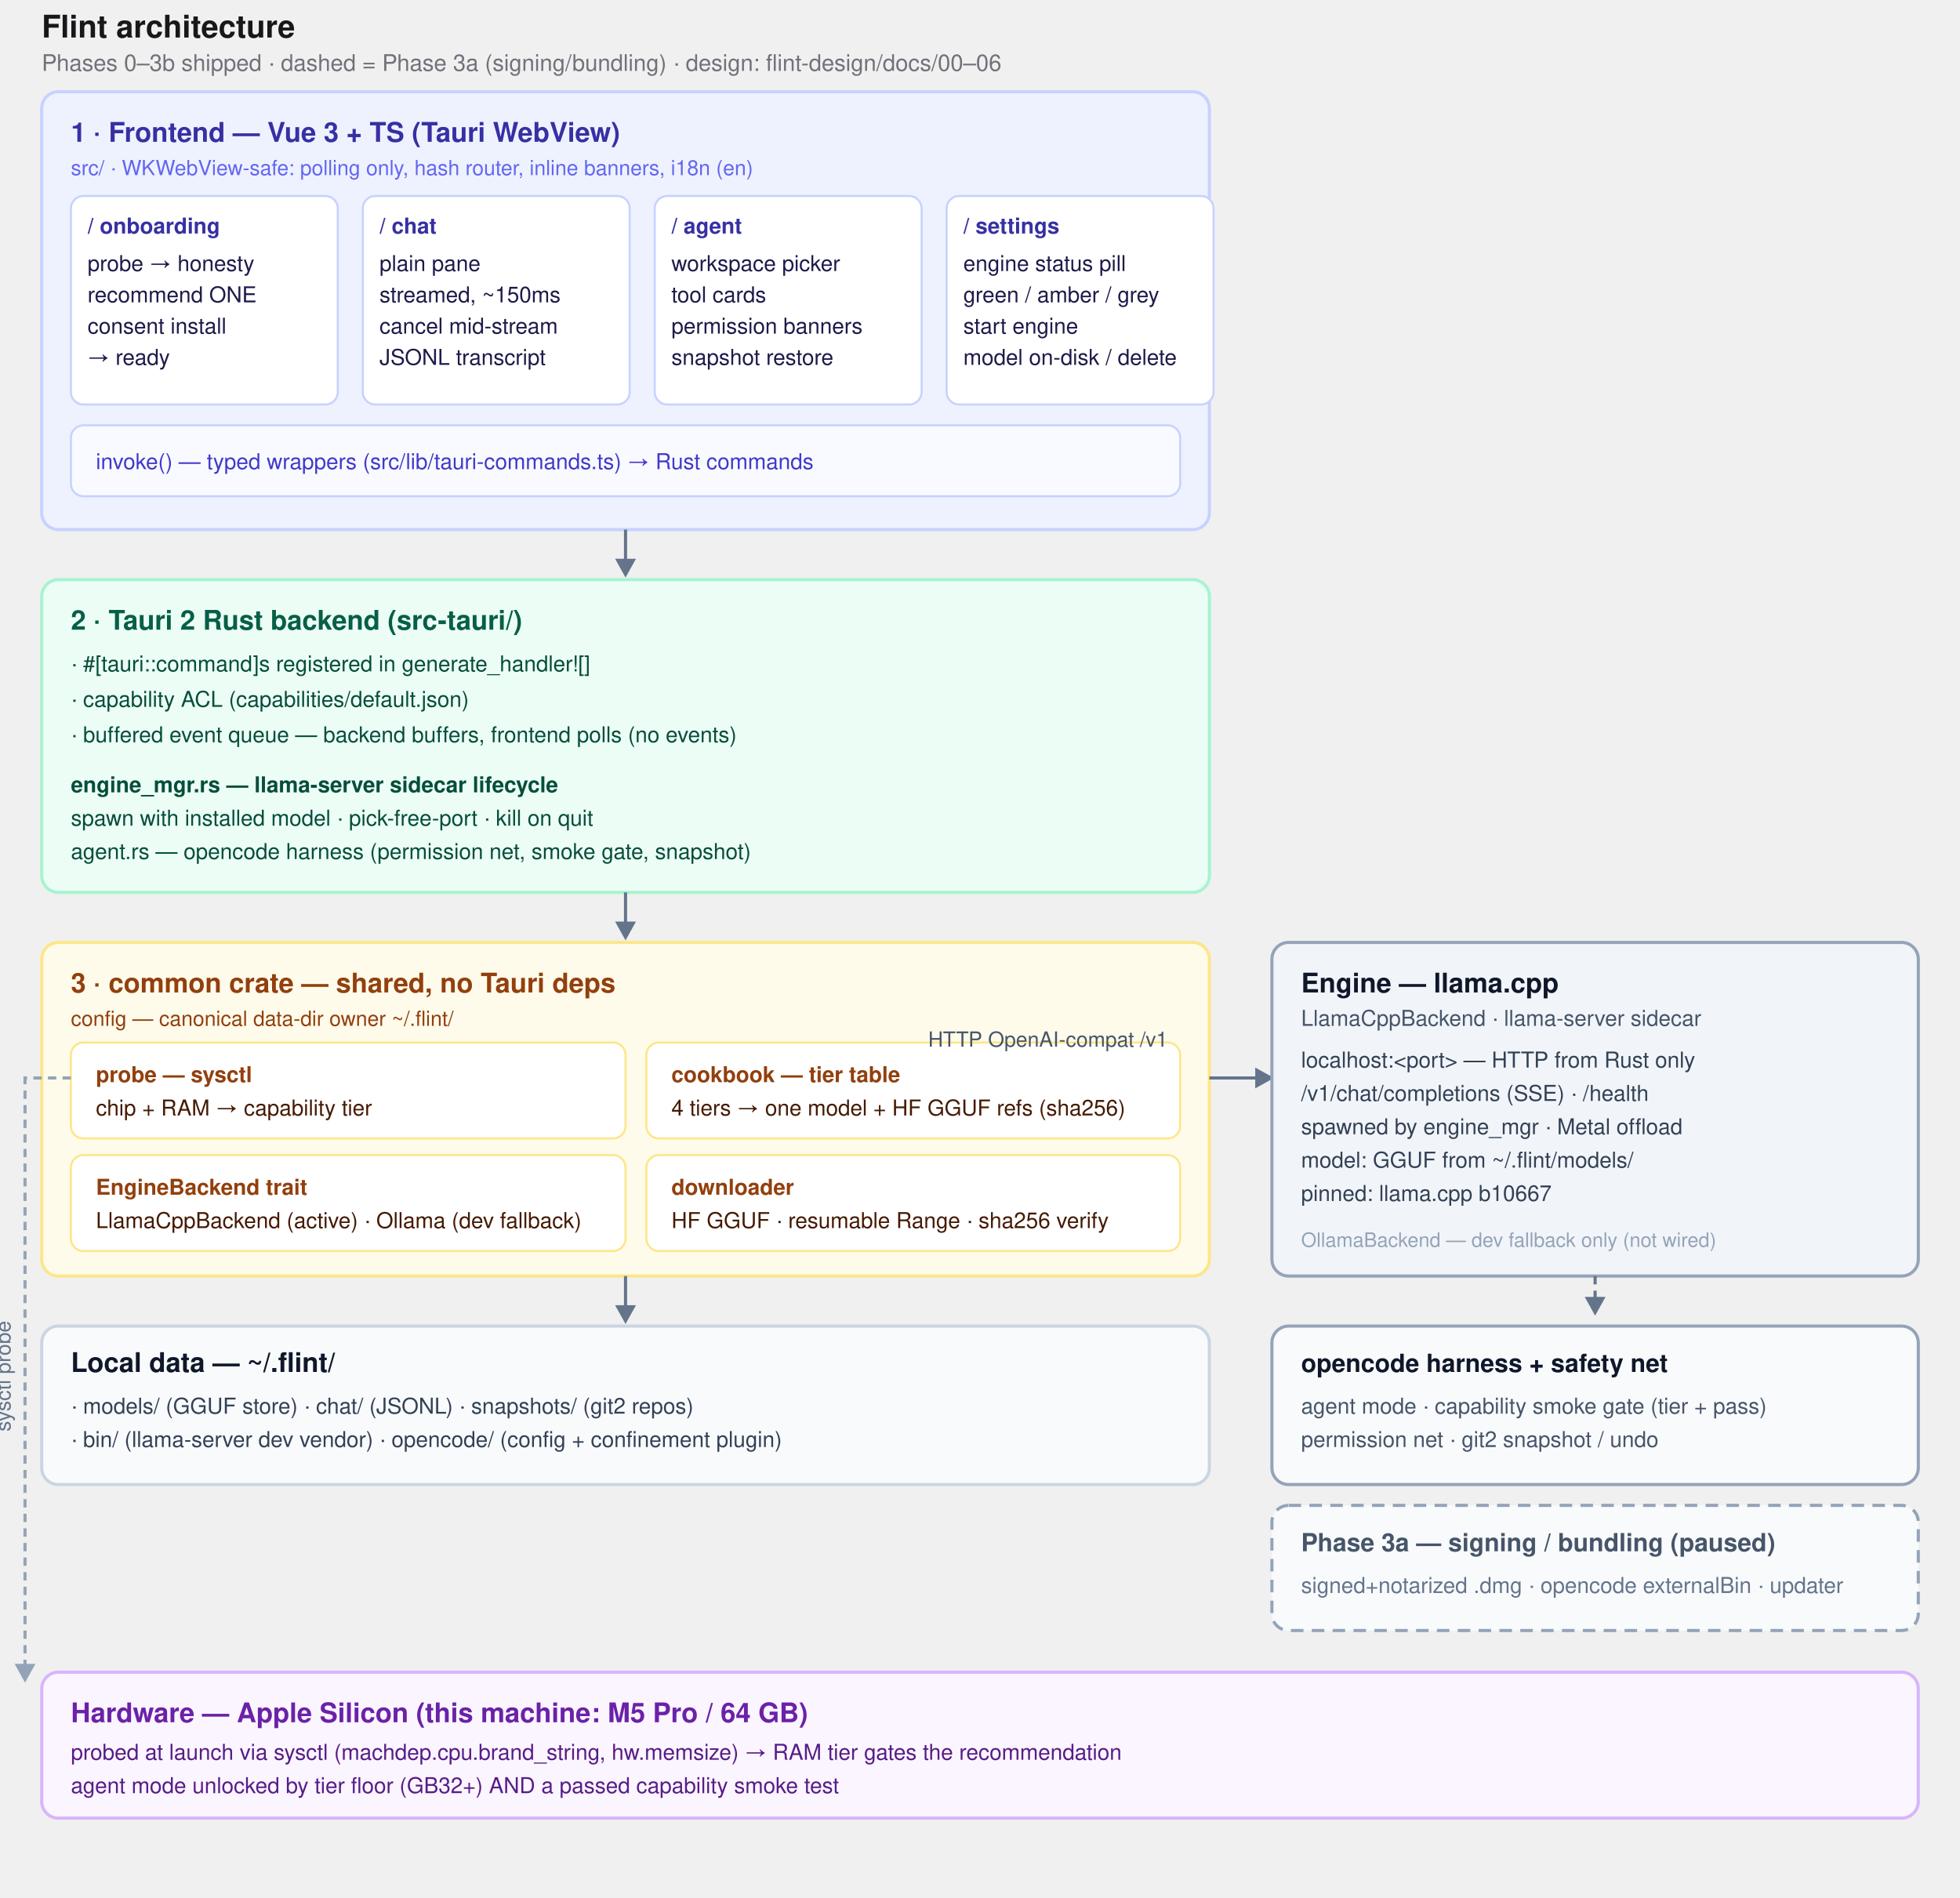
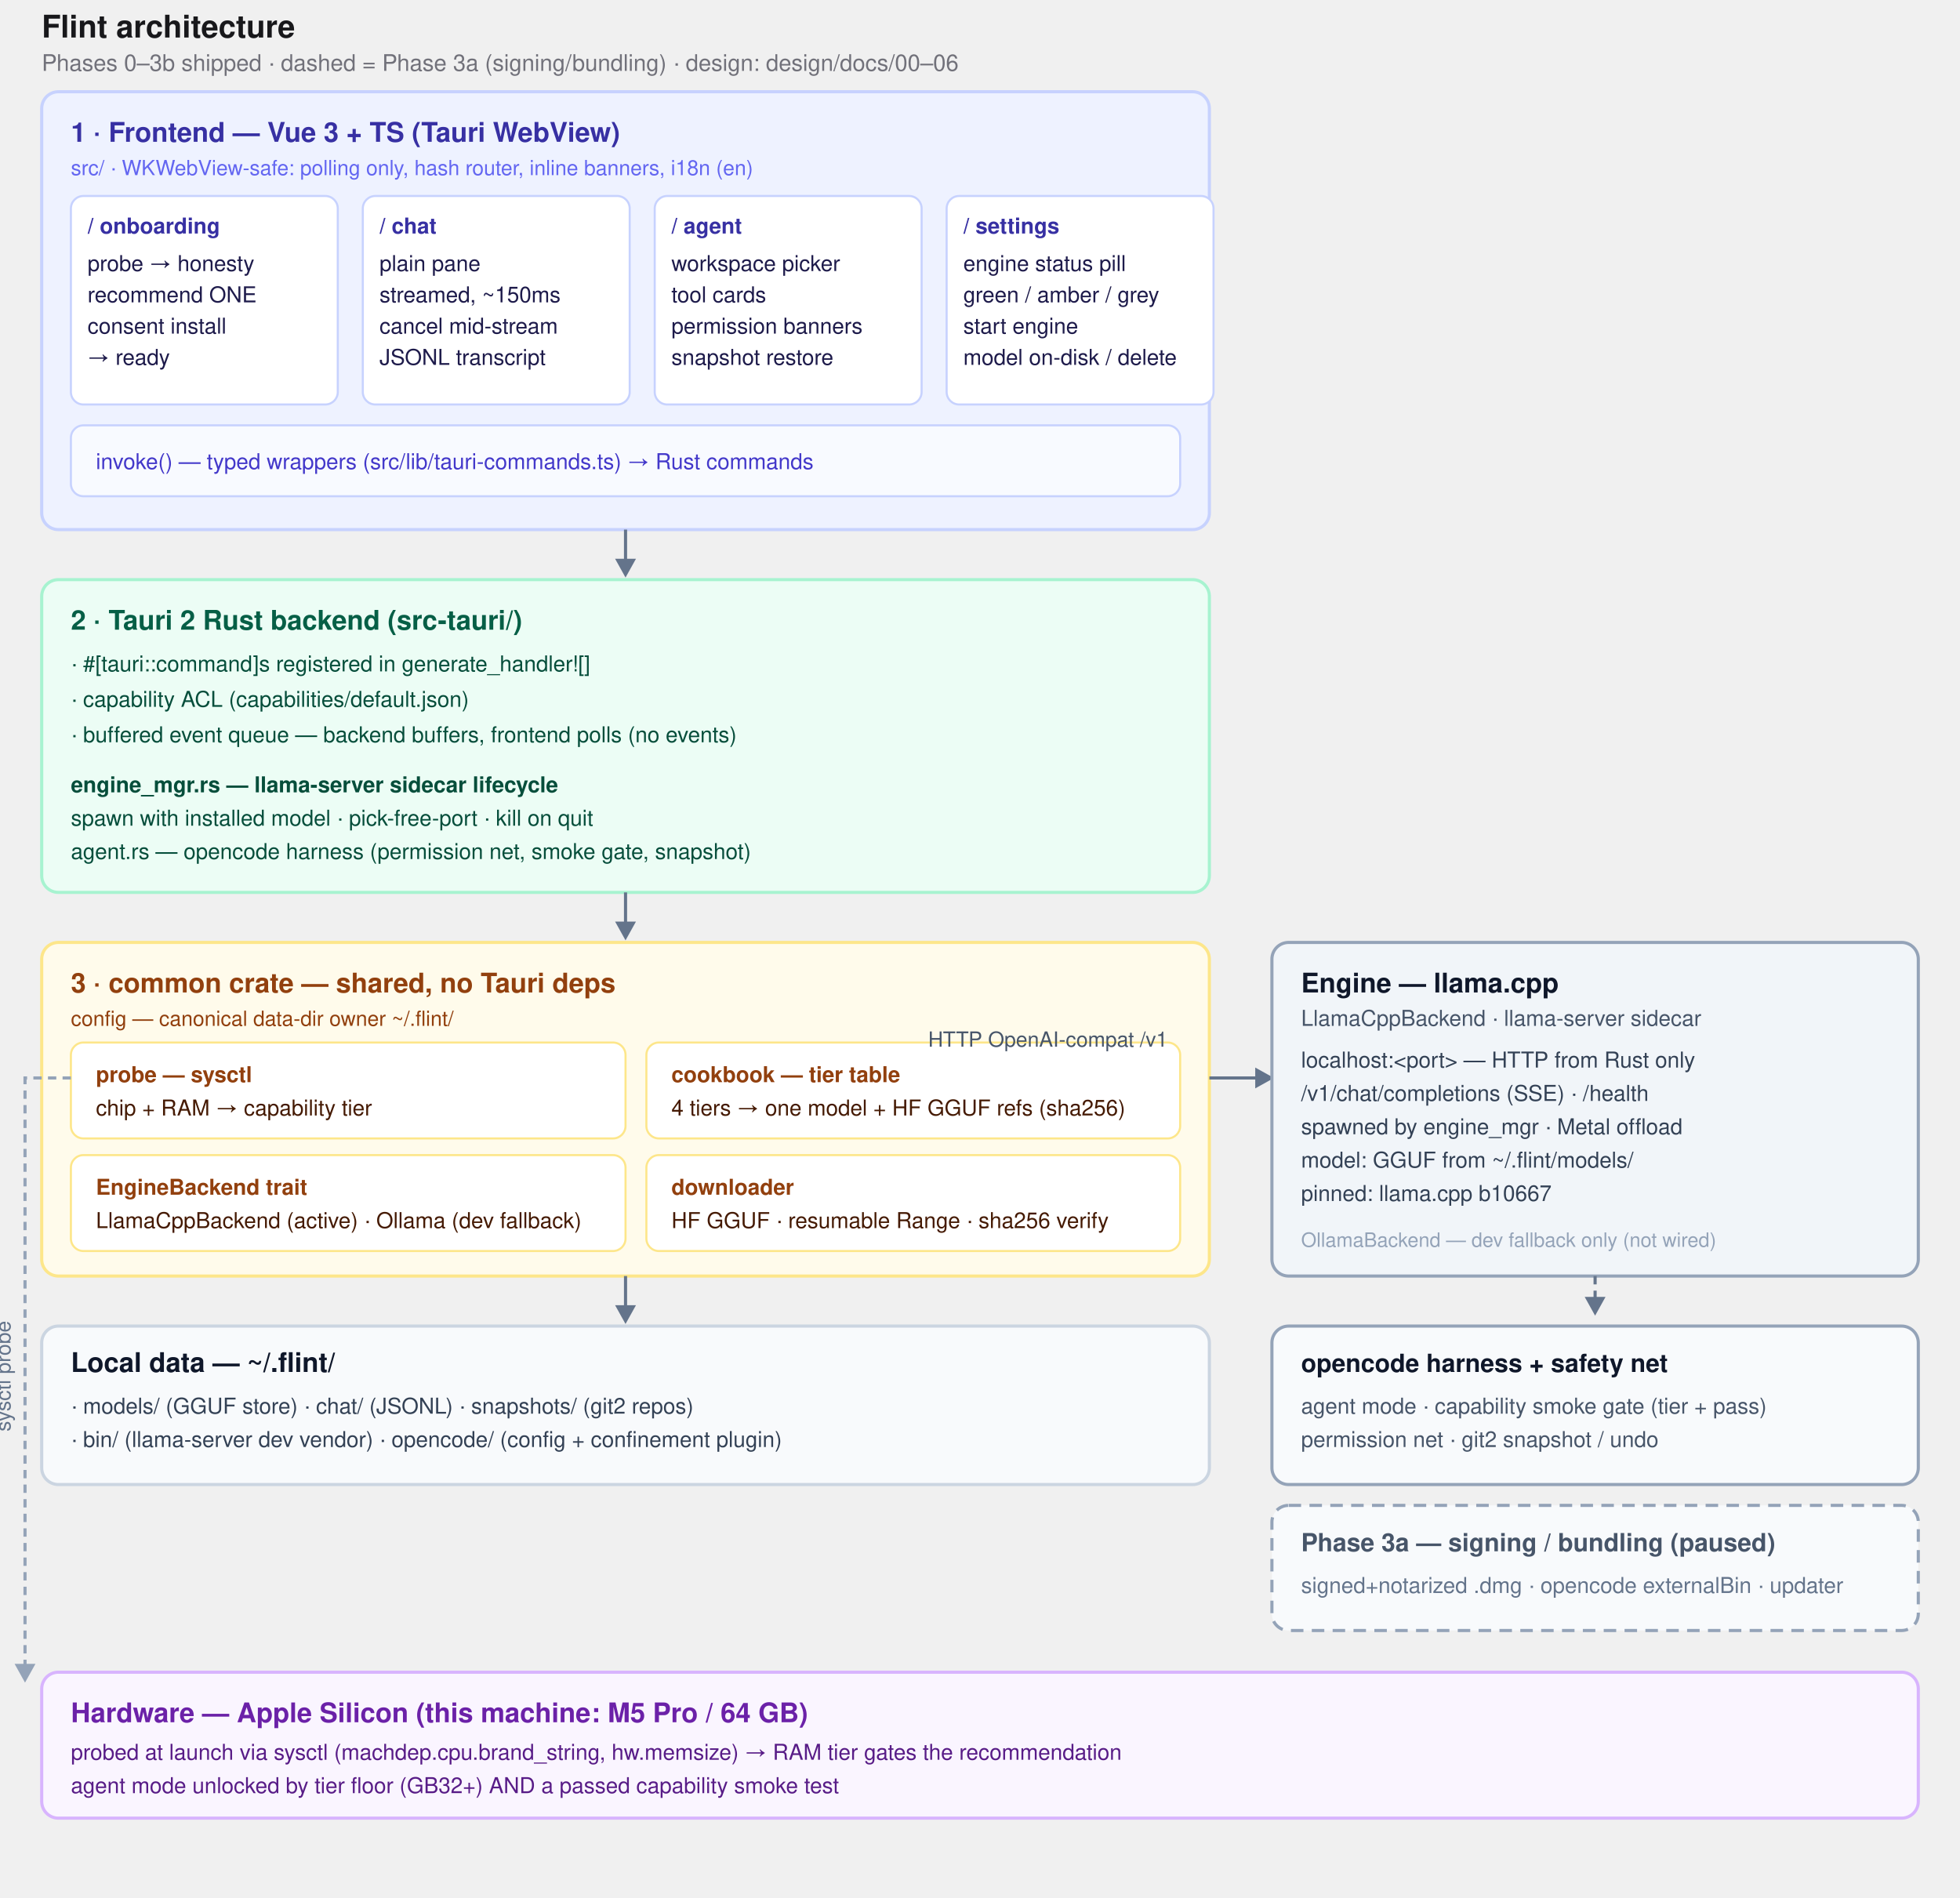
<svg xmlns="http://www.w3.org/2000/svg" viewBox="0 0 940 910" font-family="ui-sans-serif, -apple-system, 'Segoe UI', Helvetica, Arial, sans-serif">
  <text x="20" y="18" font-size="15" font-weight="600" fill="#18181b">Flint architecture</text>
-   <text x="20" y="34" font-size="11" fill="#71717a">Phases 0–3b shipped · dashed = Phase 3a (signing/bundling) · design: flint-design/docs/00–06</text>
+   <text x="20" y="34" font-size="11" fill="#71717a">Phases 0–3b shipped · dashed = Phase 3a (signing/bundling) · design: design/docs/00–06</text>
  <rect x="20" y="44" width="560" height="210" rx="8" fill="#eef2ff" stroke="#c7d2fe" stroke-width="1.5" />
  <text x="34" y="68" font-size="13" font-weight="600" fill="#3730a3">1 · Frontend — Vue 3 + TS (Tauri WebView)</text>
  <text x="34" y="84" font-size="10" fill="#6366f1">src/ · WKWebView-safe: polling only, hash router, inline banners, i18n (en)</text>
  <g font-size="10.5" fill="#1e1b4b">
    <rect x="34" y="94" width="128" height="100" rx="6" fill="#ffffff" stroke="#c7d2fe" />
    <text x="42" y="112" font-weight="600" fill="#3730a3">/ onboarding</text>
    <text x="42" y="130">probe → honesty</text>
    <text x="42" y="145">recommend ONE</text>
    <text x="42" y="160">consent install</text>
    <text x="42" y="175">→ ready</text>
    <rect x="174" y="94" width="128" height="100" rx="6" fill="#ffffff" stroke="#c7d2fe" />
    <text x="182" y="112" font-weight="600" fill="#3730a3">/ chat</text>
    <text x="182" y="130">plain pane</text>
    <text x="182" y="145">streamed, ~150ms</text>
    <text x="182" y="160">cancel mid-stream</text>
    <text x="182" y="175">JSONL transcript</text>
    <rect x="314" y="94" width="128" height="100" rx="6" fill="#ffffff" stroke="#c7d2fe" />
    <text x="322" y="112" font-weight="600" fill="#3730a3">/ agent</text>
    <text x="322" y="130">workspace picker</text>
    <text x="322" y="145">tool cards</text>
    <text x="322" y="160">permission banners</text>
    <text x="322" y="175">snapshot restore</text>
    <rect x="454" y="94" width="128" height="100" rx="6" fill="#ffffff" stroke="#c7d2fe" />
    <text x="462" y="112" font-weight="600" fill="#3730a3">/ settings</text>
    <text x="462" y="130">engine status pill</text>
    <text x="462" y="145">green / amber / grey</text>
    <text x="462" y="160">start engine</text>
    <text x="462" y="175">model on-disk / delete</text>
  </g>
  <rect x="34" y="204" width="532" height="34" rx="6" fill="#ffffff" fill-opacity="0.6" stroke="#c7d2fe" />
  <text x="46" y="225" font-size="10.5" fill="#4338ca">invoke() — typed wrappers (src/lib/tauri-commands.ts) → Rust commands</text>
  <line x1="300" y1="254" x2="300" y2="272" stroke="#64748b" stroke-width="1.5" />
  <polygon points="300,277 295,268 305,268" fill="#64748b" />
  <rect x="20" y="278" width="560" height="150" rx="8" fill="#ecfdf5" stroke="#a7f3d0" stroke-width="1.5" />
  <text x="34" y="302" font-size="13" font-weight="600" fill="#065f46">2 · Tauri 2 Rust backend (src-tauri/)</text>
  <g font-size="10.5" fill="#064e3b">
    <text x="34" y="322">· #[tauri::command]s registered in generate_handler![]</text>
    <text x="34" y="339">· capability ACL (capabilities/default.json)</text>
    <text x="34" y="356">· buffered event queue — backend buffers, frontend polls (no events)</text>
    <text x="34" y="380" font-weight="600">engine_mgr.rs — llama-server sidecar lifecycle</text>
    <text x="34" y="396">spawn with installed model · pick-free-port · kill on quit</text>
    <text x="34" y="412">agent.rs — opencode harness (permission net, smoke gate, snapshot)</text>
  </g>
  <line x1="300" y1="428" x2="300" y2="446" stroke="#64748b" stroke-width="1.5" />
  <polygon points="300,451 295,442 305,442" fill="#64748b" />
  <rect x="20" y="452" width="560" height="160" rx="8" fill="#fffbeb" stroke="#fde68a" stroke-width="1.5" />
  <text x="34" y="476" font-size="13" font-weight="600" fill="#92400e">3 · common crate — shared, no Tauri deps</text>
  <text x="34" y="492" font-size="10" fill="#92400e">config — canonical data-dir owner ~/.flint/</text>
  <g font-size="10.5" fill="#451a03">
    <rect x="34" y="500" width="266" height="46" rx="6" fill="#ffffff" stroke="#fde68a" />
    <text x="46" y="519" font-weight="600" fill="#92400e">probe — sysctl</text>
    <text x="46" y="535">chip + RAM → capability tier</text>
    <rect x="310" y="500" width="256" height="46" rx="6" fill="#ffffff" stroke="#fde68a" />
    <text x="322" y="519" font-weight="600" fill="#92400e">cookbook — tier table</text>
    <text x="322" y="535">4 tiers → one model + HF GGUF refs (sha256)</text>
    <rect x="34" y="554" width="266" height="46" rx="6" fill="#ffffff" stroke="#fde68a" />
    <text x="46" y="573" font-weight="600" fill="#92400e">EngineBackend trait</text>
    <text x="46" y="589">LlamaCppBackend (active) · Ollama (dev fallback)</text>
    <rect x="310" y="554" width="256" height="46" rx="6" fill="#ffffff" stroke="#fde68a" />
    <text x="322" y="573" font-weight="600" fill="#92400e">downloader</text>
    <text x="322" y="589">HF GGUF · resumable Range · sha256 verify</text>
  </g>
  <text x="560" y="502" font-size="10" fill="#475569" text-anchor="end">HTTP OpenAI-compat /v1</text>
  <line x1="580" y1="517" x2="606" y2="517" stroke="#64748b" stroke-width="1.5" />
  <polygon points="611,517 602,512 602,522" fill="#64748b" />
  <line x1="300" y1="612" x2="300" y2="630" stroke="#64748b" stroke-width="1.5" />
  <polygon points="300,635 295,626 305,626" fill="#64748b" />
  <rect x="20" y="636" width="560" height="76" rx="8" fill="#f8fafc" stroke="#cbd5e1" stroke-width="1.5" />
  <text x="34" y="658" font-size="13" font-weight="600" fill="#0f172a">Local data — ~/.flint/</text>
  <g font-size="10.5" fill="#334155">
    <text x="34" y="678">· models/ (GGUF store) · chat/ (JSONL) · snapshots/ (git2 repos)</text>
    <text x="34" y="694">· bin/ (llama-server dev vendor) · opencode/ (config + confinement plugin)</text>
  </g>
  <rect x="610" y="452" width="310" height="160" rx="8" fill="#f1f5f9" stroke="#94a3b8" stroke-width="1.5" />
  <text x="624" y="476" font-size="13" font-weight="600" fill="#0f172a">Engine — llama.cpp</text>
  <text x="624" y="492" font-size="10.5" fill="#475569">LlamaCppBackend · llama-server sidecar</text>
  <g font-size="10.5" fill="#334155">
    <text x="624" y="512">localhost:&lt;port&gt; — HTTP from Rust only</text>
    <text x="624" y="528">/v1/chat/completions (SSE) · /health</text>
    <text x="624" y="544">spawned by engine_mgr · Metal offload</text>
    <text x="624" y="560">model: GGUF from ~/.flint/models/</text>
    <text x="624" y="576">pinned: llama.cpp b10667</text>
    <text x="624" y="598" font-size="9.5" fill="#94a3b8">OllamaBackend — dev fallback only (not wired)</text>
  </g>
  <rect x="610" y="636" width="310" height="76" rx="8" fill="#f8fafc" stroke="#94a3b8" stroke-width="1.5" />
  <text x="624" y="658" font-size="12" font-weight="600" fill="#0f172a">opencode harness + safety net</text>
  <text x="624" y="678" font-size="10.5" fill="#475569">agent mode · capability smoke gate (tier + pass)</text>
  <text x="624" y="694" font-size="10.5" fill="#475569">permission net · git2 snapshot / undo</text>
  <line x1="765" y1="612" x2="765" y2="626" stroke="#64748b" stroke-width="1.5" stroke-dasharray="4 3" />
  <polygon points="765,631 760,622 770,622" fill="#64748b" />
  <rect x="610" y="722" width="310" height="60" rx="8" fill="#f8fafc" stroke="#94a3b8" stroke-width="1.5" stroke-dasharray="6 4" />
  <text x="624" y="744" font-size="12" font-weight="600" fill="#475569">Phase 3a — signing / bundling (paused)</text>
  <text x="624" y="764" font-size="10.5" fill="#64748b">signed+notarized .dmg · opencode externalBin · updater</text>
  <rect x="20" y="802" width="900" height="70" rx="8" fill="#faf5ff" stroke="#d8b4fe" stroke-width="1.5" />
  <text x="34" y="826" font-size="13" font-weight="600" fill="#6b21a8">Hardware — Apple Silicon (this machine: M5 Pro / 64 GB)</text>
  <text x="34" y="844" font-size="10.5" fill="#581c87">probed at launch via sysctl (machdep.cpu.brand_string, hw.memsize) → RAM tier gates the recommendation</text>
  <text x="34" y="860" font-size="10.5" fill="#581c87">agent mode unlocked by tier floor (GB32+) AND a passed capability smoke test</text>
  <polyline points="34,517 12,517 12,802" fill="none" stroke="#94a3b8" stroke-width="1.5" stroke-dasharray="4 3" />
  <polygon points="12,807 7,798 17,798" fill="#94a3b8" />
  <text x="5" y="660" font-size="10" fill="#64748b" transform="rotate(-90 5 660)" text-anchor="middle">sysctl probe</text>
</svg>
